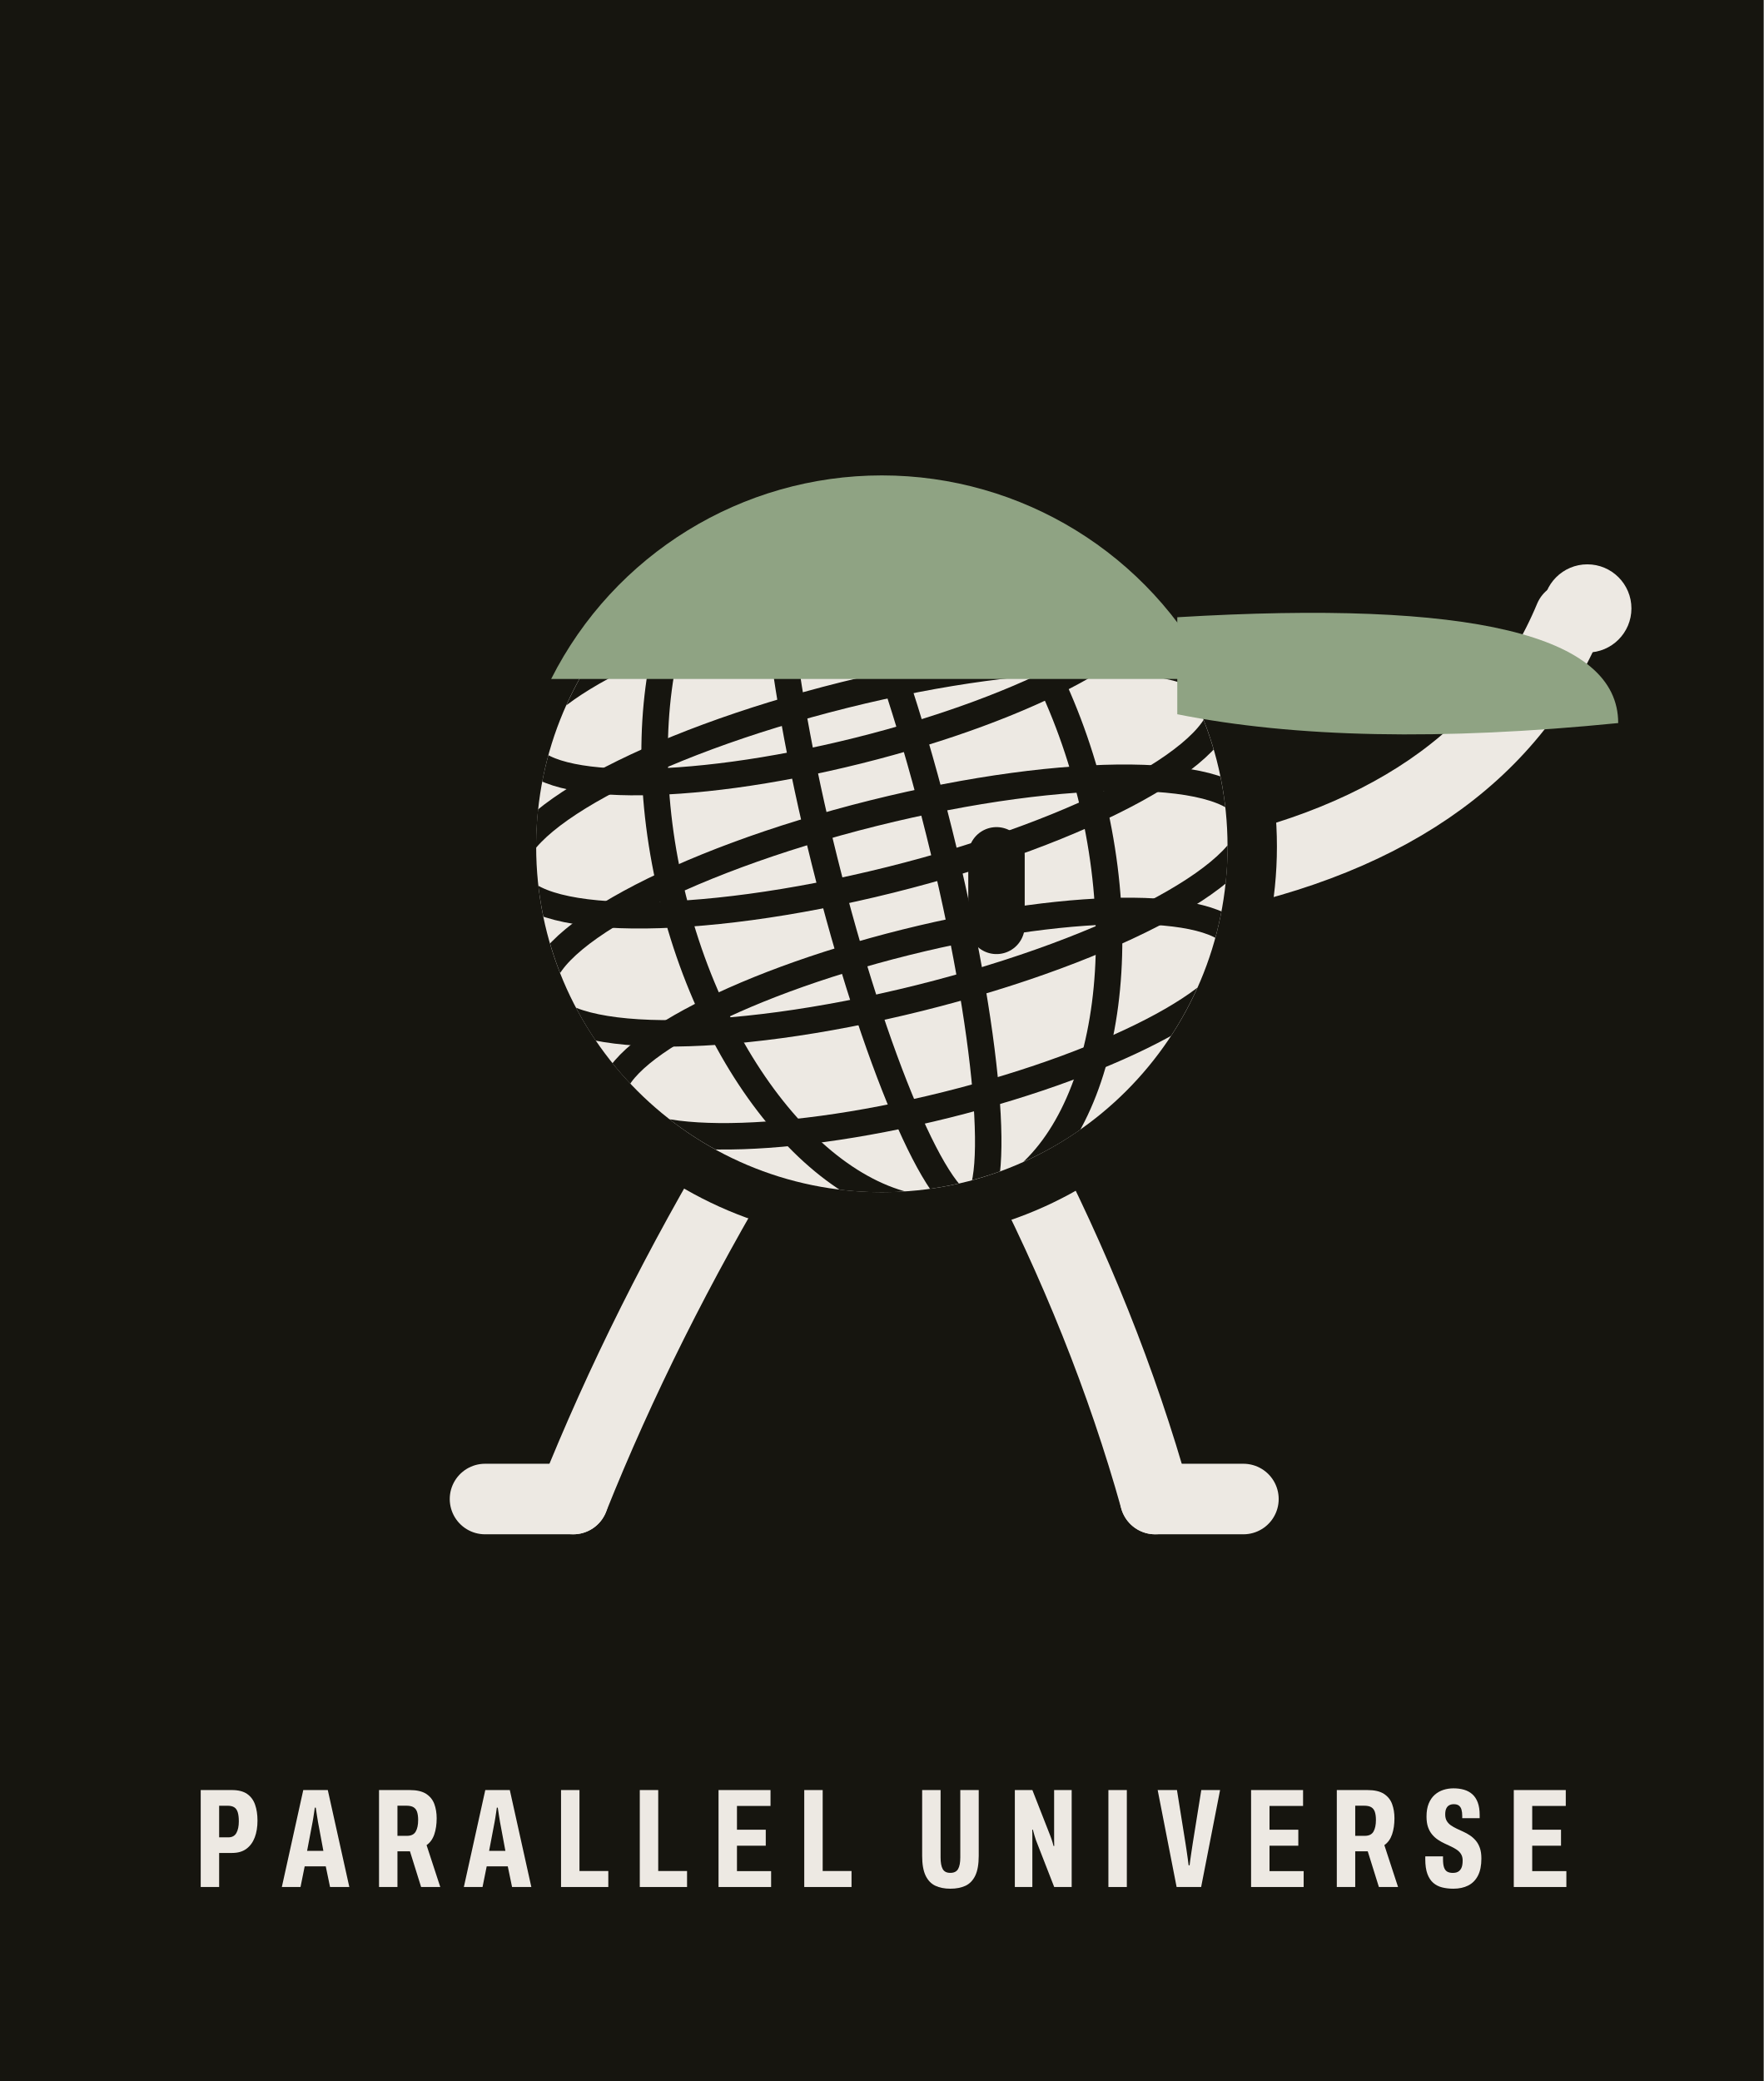
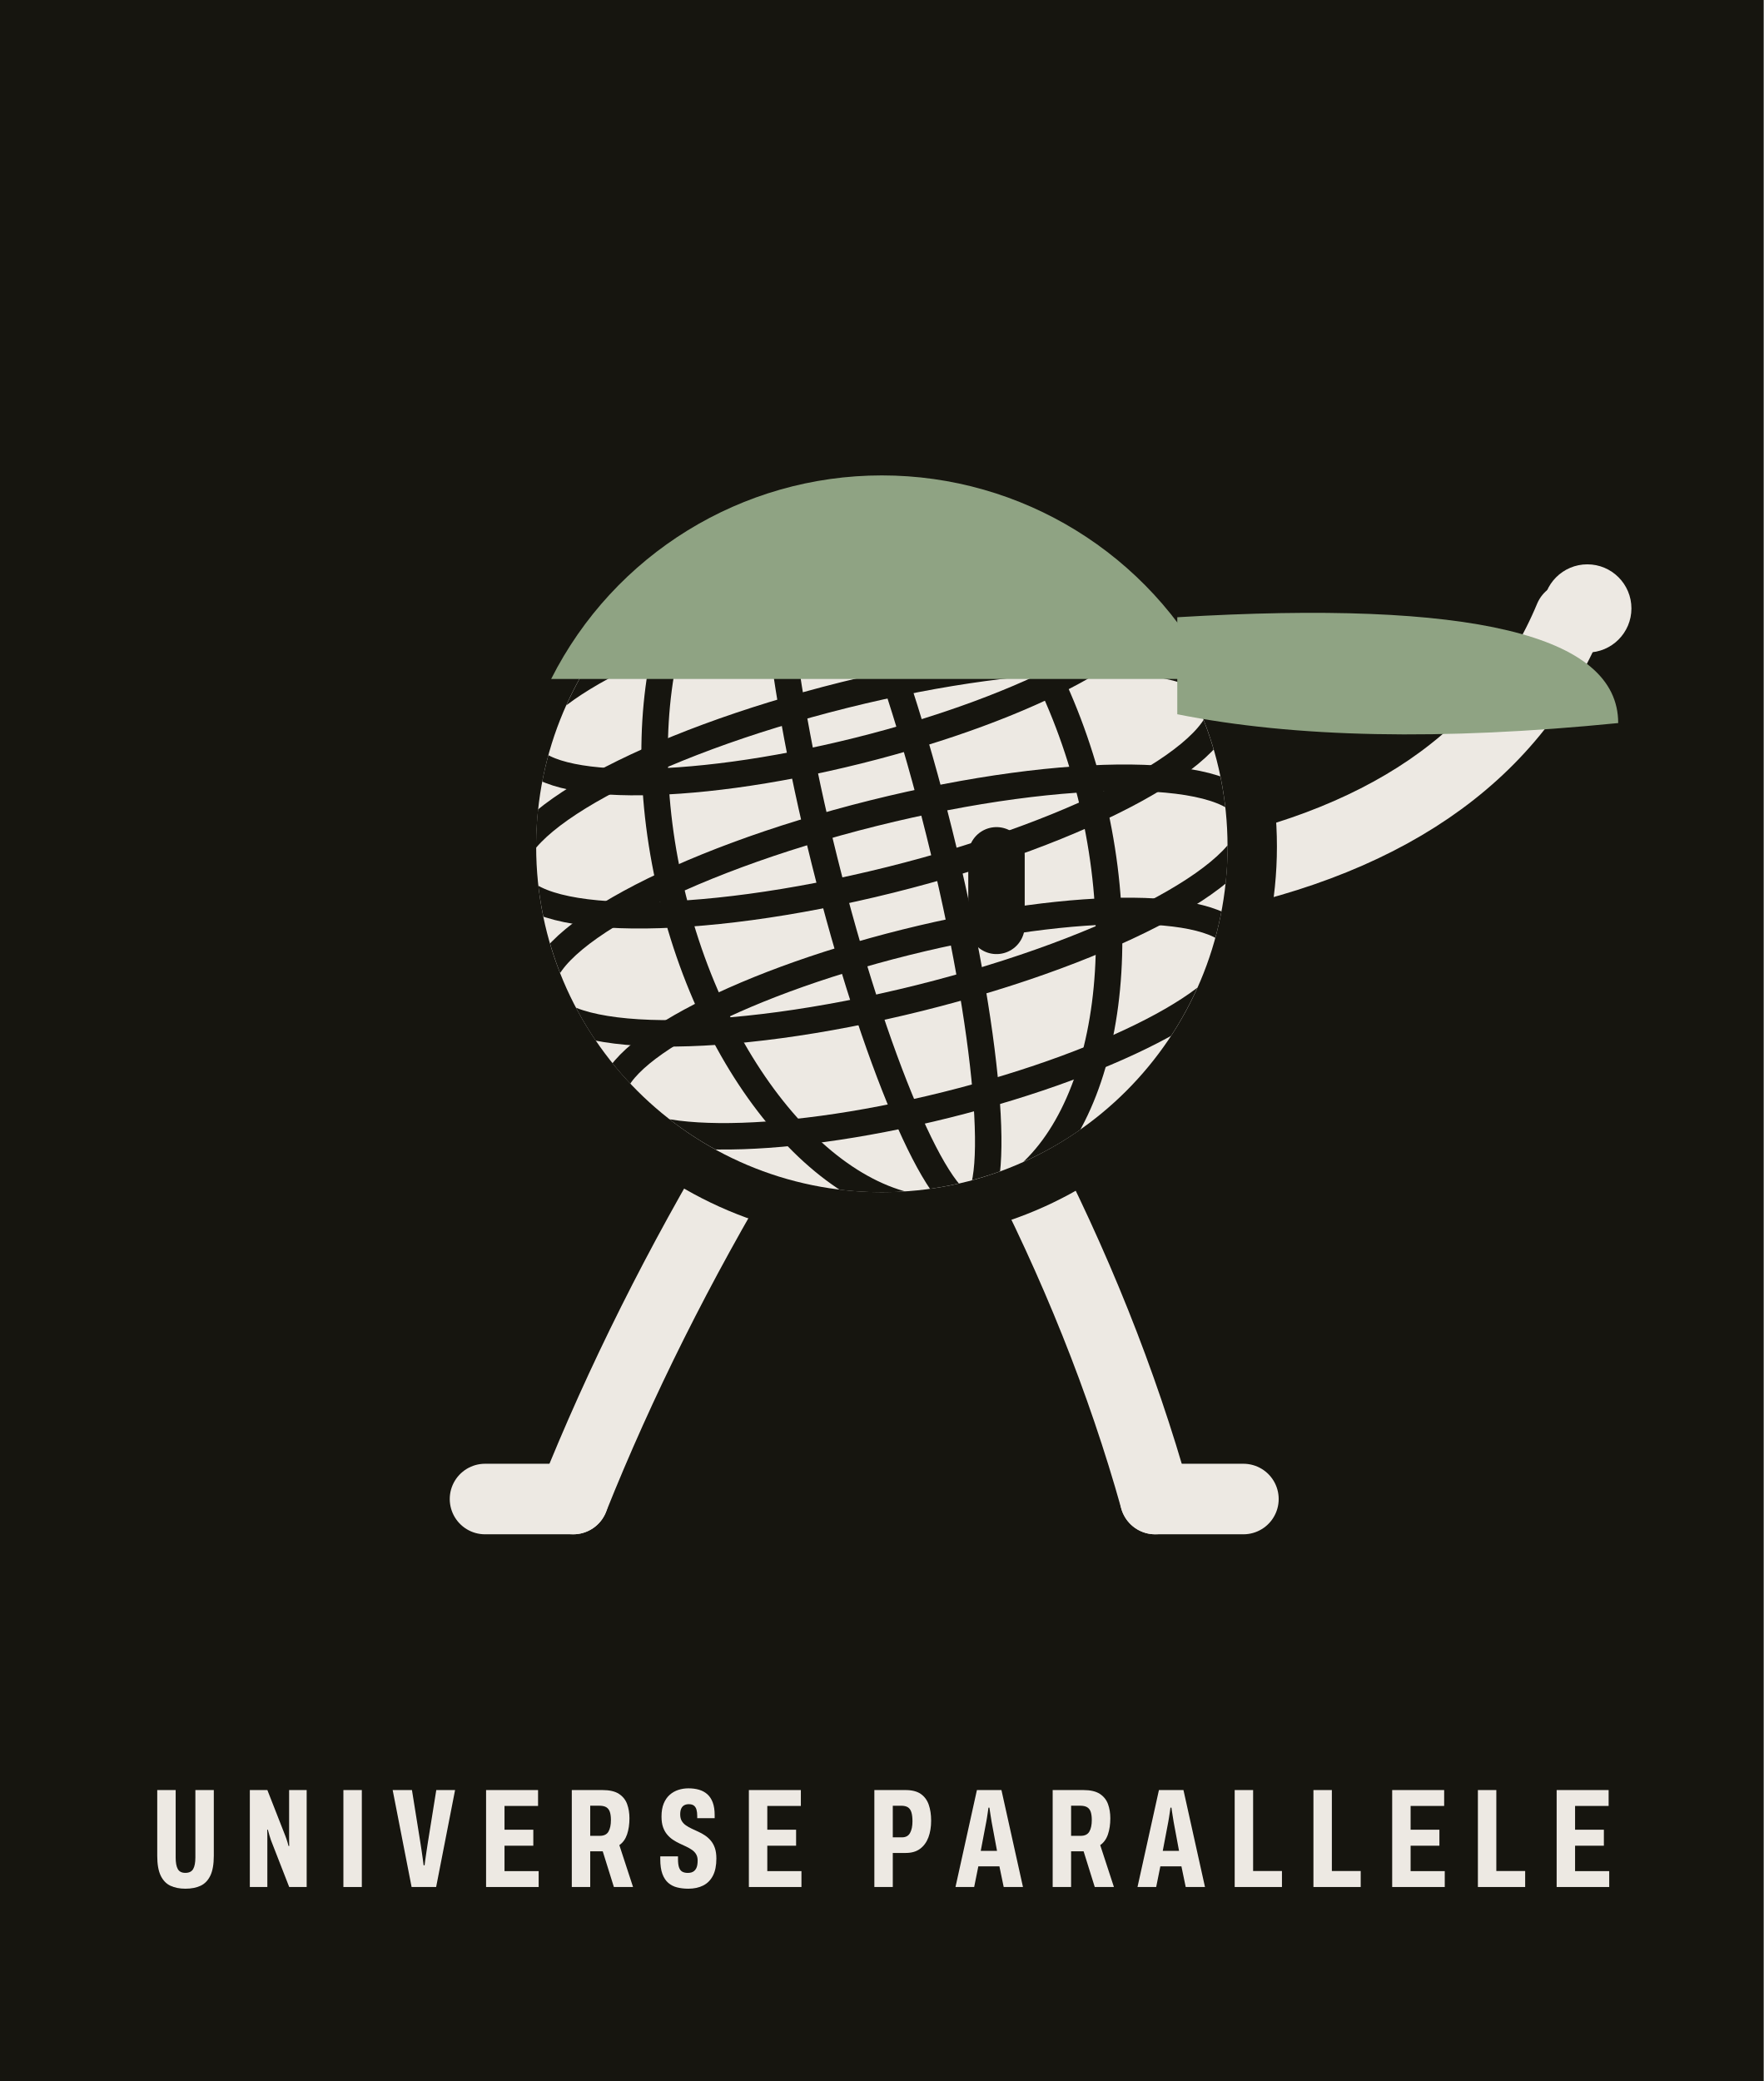
- <svg xmlns="http://www.w3.org/2000/svg" viewBox="0 0 200 236" width="200" height="236" role="img" aria-label="Parallel Universe">
+ <svg xmlns="http://www.w3.org/2000/svg" viewBox="0 0 200 236" width="200" height="236" role="img" aria-label="Universe Parallele">
  <rect width="200" height="236" fill="#16150F" />
  <path d="M134,100 q34,-6 44,-30" fill="none" stroke="#EDE9E3" stroke-width="8" stroke-linecap="round" />
  <circle cx="180" cy="69" r="5" fill="#EDE9E3" />
  <path d="M85,130.0 Q73.0,150.0 65.0,170.0" fill="none" stroke="#EDE9E3" stroke-width="8" stroke-linecap="round" />
  <path d="M65.0,170.0 l-10,0" fill="none" stroke="#EDE9E3" stroke-width="8" stroke-linecap="round" />
  <path d="M115,130.0 Q125.4,150.0 131.0,170.0" fill="none" stroke="#EDE9E3" stroke-width="8" stroke-linecap="round" />
  <path d="M131.0,170.0 l10,0" fill="none" stroke="#EDE9E3" stroke-width="8" stroke-linecap="round" />
  <defs>
    <clipPath id="g">
      <circle cx="100" cy="96" r="39.2" />
    </clipPath>
  </defs>
  <circle cx="100" cy="96" r="42" fill="#EDE9E3" stroke="#16150F" stroke-width="5.6" />
  <g clip-path="url(#g)" transform="rotate(-14 100 96)">
    <ellipse cx="100" cy="75.3" rx="36.6" ry="9.5" fill="none" stroke="#16150F" stroke-width="3.0" />
    <ellipse cx="100" cy="89.1" rx="41.4" ry="10.8" fill="none" stroke="#16150F" stroke-width="3.0" />
    <ellipse cx="100" cy="102.9" rx="41.4" ry="10.8" fill="none" stroke="#16150F" stroke-width="3.0" />
    <ellipse cx="100" cy="116.7" rx="36.6" ry="9.5" fill="none" stroke="#16150F" stroke-width="3.0" />
    <ellipse cx="100" cy="96" rx="6.7" ry="42" fill="none" stroke="#16150F" stroke-width="3.0" />
    <ellipse cx="100" cy="96" rx="24.4" ry="42" fill="none" stroke="#16150F" stroke-width="3.0" />
    <ellipse cx="100" cy="96" rx="42.0" ry="42" fill="none" stroke="#16150F" stroke-width="3.0" />
  </g>
  <g fill="#8FA383" stroke="none">
    <path d="M62.5,77 A42,42 0 0 1 137.5,77 Z" />
    <path d="M133.5,70 Q183.5,67 183.5,82 Q153.5,85 133.5,81 Z" />
  </g>
  <g stroke="#16150F" stroke-width="6.4" stroke-linecap="round">
    <path d="M113,97 l0,8" />
  </g>
  <g fill="#EDE9E3" stroke="none">
-     <path transform="translate(21.97 214.00) scale(0.016 -0.016)" d="M49.4 0.0V687.2H269.7Q338.6 687.2 378.1 659.9Q417.6 632.6 434.7 583.7Q451.8 534.8 451.8 470.3Q451.8 403.0 432.4 351.6Q413.0 300.3 373.4 270.8Q333.8 241.4 272.2 241.4H180.0V0.0ZM180.0 352.0H245.1Q285.1 352.0 302.3 383.0Q319.5 414.0 319.5 465.1Q319.5 505.0 311.9 529.5Q304.3 554.1 286.9 565.1Q269.5 576.1 238.9 576.1H180.0Z" />
-     <path transform="translate(31.96 214.00) scale(0.016 -0.016)" d="M0.0 0.0 151.9 687.2H325.7L478.3 0.0H341.7L311.3 146.4H161.9L132.4 0.0ZM179.0 256.1H294.4L256.2 461.0Q255.2 467.7 253.3 479.5Q251.4 491.4 249.0 506.0Q246.6 520.6 244.5 535.2Q242.4 549.7 240.4 562.4H233.7Q231.7 547.3 228.8 528.1Q226.0 508.9 223.1 490.7Q220.2 472.5 218.0 461.0Z" />
-     <path transform="translate(42.19 214.00) scale(0.016 -0.016)" d="M49.4 0.0V687.2H266.3Q341.7 687.2 383.2 660.4Q424.6 633.6 441.3 588.3Q458.0 543.0 458.0 487.2Q458.0 423.0 441.2 373.2Q424.3 323.3 386.4 296.9L483.5 0.0H347.7L268.7 252.9H180.0V0.0ZM180.0 362.7H247.8Q292.1 362.7 309.4 392.9Q326.7 423.1 326.7 474.7Q326.7 509.2 319.3 531.8Q311.9 554.3 294.1 565.3Q276.3 576.3 243.1 576.3H180.0Z" />
-     <path transform="translate(52.60 214.00) scale(0.016 -0.016)" d="M0.0 0.0 151.9 687.2H325.7L478.3 0.0H341.7L311.3 146.4H161.9L132.4 0.0ZM179.0 256.1H294.4L256.2 461.0Q255.2 467.7 253.3 479.5Q251.4 491.4 249.0 506.0Q246.6 520.6 244.5 535.2Q242.4 549.7 240.4 562.4H233.7Q231.7 547.3 228.8 528.1Q226.0 508.9 223.1 490.7Q220.2 472.5 218.0 461.0Z" />
-     <path transform="translate(62.83 214.00) scale(0.016 -0.016)" d="M49.4 0.0V687.2H180.0V113.4H384.4V0.0Z" />
-     <path transform="translate(71.76 214.00) scale(0.016 -0.016)" d="M49.4 0.0V687.2H180.0V113.4H384.4V0.0Z" />
-     <path transform="translate(80.69 214.00) scale(0.016 -0.016)" d="M49.4 0.0V687.2H417.8V574.6H180.0V406.1H384.1V292.7H180.0V112.6H422.0V0.0Z" />
-     <path transform="translate(90.41 214.00) scale(0.016 -0.016)" d="M49.4 0.0V687.2H180.0V113.4H384.4V0.0Z" />
-     <path transform="translate(103.86 214.00) scale(0.016 -0.016)" d="M244.2 -12.0Q182.7 -12.0 138.0 8.9Q93.3 29.9 68.8 80.9Q44.4 132.0 44.4 220.6V687.2H175.0V209.8Q175.0 154.5 190.1 127.3Q205.3 100.2 243.7 100.2Q283.2 100.2 299.0 127.3Q314.7 154.5 314.7 209.8V687.2H445.3V220.6Q445.3 132.0 420.9 80.9Q396.4 29.9 351.6 8.9Q306.7 -12.0 244.2 -12.0Z" />
-     <path transform="translate(114.29 214.00) scale(0.016 -0.016)" d="M49.4 0.0V687.2H173.7L302.0 359.7Q305.0 351.8 308.9 340.4Q312.8 329.0 316.7 316.2Q320.6 303.3 323.6 290.8H328.6Q327.8 310.4 327.8 329.2Q327.8 348.0 327.8 359.7V687.2H452.2V0.0H328.4L199.5 330.9Q195.1 343.8 188.9 364.0Q182.7 384.3 177.0 406.6H172.7Q173.5 390.5 173.5 369.5Q173.5 348.5 173.5 330.9V0.0Z" />
-     <path transform="translate(124.90 214.00) scale(0.016 -0.016)" d="M49.4 0.0V687.2H180.0V0.0Z" />
-     <path transform="translate(131.14 214.00) scale(0.016 -0.016)" d="M142.8 0.0 8.6 687.2H145.3L205.4 312.0Q209.0 291.6 212.9 263.1Q216.9 234.6 221.2 205.4Q225.6 176.2 228.1 154.0H234.8Q236.0 165.2 239.1 187.8Q242.1 210.3 246.9 242.0Q251.6 273.6 257.5 312.0L317.7 687.2H450.9L316.7 0.0Z" />
-     <path transform="translate(141.08 214.00) scale(0.016 -0.016)" d="M49.4 0.0V687.2H417.8V574.6H180.0V406.1H384.1V292.7H180.0V112.6H422.0V0.0Z" />
-     <path transform="translate(150.80 214.00) scale(0.016 -0.016)" d="M49.4 0.0V687.2H266.3Q341.7 687.2 383.2 660.4Q424.6 633.6 441.3 588.3Q458.0 543.0 458.0 487.2Q458.0 423.0 441.2 373.2Q424.3 323.3 386.4 296.9L483.5 0.0H347.7L268.7 252.9H180.0V0.0ZM180.0 362.7H247.8Q292.1 362.7 309.4 392.9Q326.7 423.1 326.7 474.7Q326.7 509.2 319.3 531.8Q311.9 554.3 294.1 565.3Q276.3 576.3 243.1 576.3H180.0Z" />
-     <path transform="translate(161.21 214.00) scale(0.016 -0.016)" d="M224.8 -12.0Q182.1 -12.0 145.9 -3.0Q109.6 6.0 82.7 29.1Q55.9 52.2 40.8 93.0Q25.8 133.9 25.8 197.7Q25.8 202.1 25.8 207.6Q25.8 213.2 26.0 217.2H151.5Q151.5 212.2 151.5 207.1Q151.5 202.0 151.5 197.0Q151.5 160.0 158.8 138.8Q166.2 117.6 181.6 108.8Q197.0 100.0 221.1 100.0Q235.2 100.0 246.0 103.1Q256.9 106.3 265.6 113.4Q274.3 120.6 279.9 130.9Q285.6 141.2 288.1 155.4Q290.7 169.7 290.7 188.1Q290.7 214.1 279.9 232.2Q269.1 250.3 250.7 263.0Q232.2 275.8 209.7 286.5Q187.1 297.1 162.6 308.5Q138.2 319.9 115.6 335.0Q93.0 350.1 74.6 372.0Q56.1 393.8 45.3 424.6Q34.6 455.4 34.6 499.4Q34.6 553.2 50.0 591.2Q65.4 629.1 92.3 653.1Q119.2 677.0 153.5 688.2Q187.9 699.4 225.8 699.4Q266.8 699.4 300.8 689.4Q334.9 679.4 359.5 657.4Q384.2 635.4 397.7 599.2Q411.3 563.0 411.3 510.6V487.8H287.8V503.0Q287.8 530.1 282.4 548.7Q277.0 567.2 264.1 577.1Q251.3 587.0 227.6 587.0Q209.7 587.0 195.9 579.7Q182.1 572.3 174.6 556.4Q167.1 540.5 167.1 514.4Q167.1 487.1 177.9 468.6Q188.7 450.1 207.3 437.2Q225.8 424.4 248.4 413.7Q271.0 403.0 295.3 392.0Q319.7 381.0 342.2 366.0Q364.8 351.0 383.3 329.4Q401.9 307.8 412.7 276.8Q423.5 245.8 423.5 202.0Q423.5 127.8 399.2 80.6Q374.8 33.3 330.2 10.7Q285.5 -12.0 224.8 -12.0Z" />
-     <path transform="translate(170.87 214.00) scale(0.016 -0.016)" d="M49.4 0.0V687.2H417.8V574.6H180.0V406.1H384.1V292.7H180.0V112.6H422.0V0.0Z" />
+     <path transform="translate(17.12 214.00) scale(0.016 -0.016)" d="M244.2 -12.0Q182.7 -12.0 138.0 8.9Q93.3 29.9 68.8 80.9Q44.4 132.0 44.4 220.6V687.2H175.0V209.8Q175.0 154.5 190.1 127.3Q205.3 100.2 243.7 100.2Q283.2 100.2 299.0 127.3Q314.7 154.5 314.7 209.8V687.2H445.3V220.6Q445.3 132.0 420.9 80.9Q396.4 29.9 351.6 8.9Q306.7 -12.0 244.2 -12.0Z" />
+     <path transform="translate(27.54 214.00) scale(0.016 -0.016)" d="M49.4 0.0V687.2H173.7L302.0 359.7Q305.0 351.8 308.9 340.4Q312.8 329.0 316.7 316.2Q320.6 303.3 323.6 290.8H328.6Q327.8 310.4 327.8 329.2Q327.8 348.0 327.8 359.7V687.2H452.2V0.0H328.4L199.5 330.9Q195.1 343.8 188.9 364.0Q182.7 384.3 177.0 406.6H172.7Q173.5 390.5 173.5 369.5Q173.5 348.5 173.5 330.9V0.0Z" />
+     <path transform="translate(38.15 214.00) scale(0.016 -0.016)" d="M49.4 0.0V687.2H180.0V0.0Z" />
+     <path transform="translate(44.39 214.00) scale(0.016 -0.016)" d="M142.8 0.0 8.6 687.2H145.3L205.4 312.0Q209.0 291.6 212.9 263.1Q216.9 234.6 221.2 205.4Q225.6 176.2 228.1 154.0H234.8Q236.0 165.2 239.1 187.8Q242.1 210.3 246.9 242.0Q251.6 273.6 257.5 312.0L317.7 687.2H450.9L316.7 0.0Z" />
+     <path transform="translate(54.33 214.00) scale(0.016 -0.016)" d="M49.4 0.0V687.2H417.8V574.6H180.0V406.1H384.1V292.7H180.0V112.6H422.0V0.0Z" />
+     <path transform="translate(64.05 214.00) scale(0.016 -0.016)" d="M49.4 0.0V687.2H266.3Q341.7 687.2 383.2 660.4Q424.6 633.6 441.3 588.3Q458.0 543.0 458.0 487.2Q458.0 423.0 441.2 373.2Q424.3 323.3 386.4 296.9L483.5 0.0H347.7L268.7 252.9H180.0V0.0ZM180.0 362.7H247.8Q292.1 362.7 309.4 392.9Q326.7 423.1 326.7 474.7Q326.7 509.2 319.3 531.8Q311.9 554.3 294.1 565.3Q276.3 576.3 243.1 576.3H180.0Z" />
+     <path transform="translate(74.46 214.00) scale(0.016 -0.016)" d="M224.8 -12.0Q182.1 -12.0 145.9 -3.0Q109.6 6.0 82.7 29.1Q55.9 52.2 40.8 93.0Q25.8 133.9 25.8 197.7Q25.8 202.1 25.8 207.6Q25.8 213.2 26.0 217.2H151.5Q151.5 212.2 151.5 207.1Q151.5 202.0 151.5 197.0Q151.5 160.0 158.8 138.8Q166.2 117.6 181.6 108.8Q197.0 100.0 221.1 100.0Q235.2 100.0 246.0 103.1Q256.9 106.3 265.6 113.4Q274.3 120.6 279.9 130.9Q285.6 141.2 288.1 155.4Q290.7 169.7 290.7 188.1Q290.7 214.1 279.9 232.2Q269.1 250.3 250.7 263.0Q232.2 275.8 209.7 286.5Q187.1 297.1 162.6 308.5Q138.2 319.9 115.6 335.0Q93.0 350.1 74.6 372.0Q56.1 393.8 45.3 424.6Q34.6 455.4 34.6 499.4Q34.6 553.2 50.0 591.2Q65.4 629.1 92.3 653.1Q119.2 677.0 153.5 688.2Q187.9 699.4 225.8 699.4Q266.8 699.4 300.8 689.4Q334.9 679.4 359.5 657.4Q384.2 635.4 397.7 599.2Q411.3 563.0 411.3 510.6V487.8H287.8V503.0Q287.8 530.1 282.4 548.7Q277.0 567.2 264.1 577.1Q251.3 587.0 227.6 587.0Q209.7 587.0 195.9 579.7Q182.1 572.3 174.6 556.4Q167.1 540.5 167.1 514.4Q167.1 487.1 177.9 468.6Q188.7 450.1 207.3 437.2Q225.8 424.4 248.4 413.7Q271.0 403.0 295.3 392.0Q319.7 381.0 342.2 366.0Q364.8 351.0 383.3 329.4Q401.9 307.8 412.7 276.8Q423.5 245.8 423.5 202.0Q423.5 127.8 399.2 80.6Q374.8 33.3 330.2 10.7Q285.5 -12.0 224.8 -12.0Z" />
+     <path transform="translate(84.13 214.00) scale(0.016 -0.016)" d="M49.4 0.0V687.2H417.8V574.6H180.0V406.1H384.1V292.7H180.0V112.6H422.0V0.0Z" />
+     <path transform="translate(98.36 214.00) scale(0.016 -0.016)" d="M49.4 0.0V687.2H269.7Q338.6 687.2 378.1 659.9Q417.6 632.6 434.7 583.7Q451.8 534.8 451.8 470.3Q451.8 403.0 432.4 351.6Q413.0 300.3 373.4 270.8Q333.8 241.4 272.2 241.4H180.0V0.0ZM180.0 352.0H245.1Q285.1 352.0 302.3 383.0Q319.5 414.0 319.5 465.1Q319.5 505.0 311.9 529.5Q304.3 554.1 286.9 565.1Q269.5 576.1 238.9 576.1H180.0Z" />
+     <path transform="translate(108.35 214.00) scale(0.016 -0.016)" d="M0.0 0.0 151.9 687.2H325.7L478.3 0.0H341.7L311.3 146.4H161.9L132.4 0.0ZM179.0 256.1H294.4L256.2 461.0Q255.2 467.7 253.3 479.5Q251.4 491.4 249.0 506.0Q246.6 520.6 244.5 535.2Q242.4 549.7 240.4 562.4H233.7Q231.7 547.3 228.8 528.1Q226.0 508.9 223.1 490.7Q220.2 472.5 218.0 461.0Z" />
+     <path transform="translate(118.58 214.00) scale(0.016 -0.016)" d="M49.4 0.0V687.2H266.3Q341.7 687.2 383.2 660.4Q424.6 633.6 441.3 588.3Q458.0 543.0 458.0 487.2Q458.0 423.0 441.2 373.2Q424.3 323.3 386.4 296.9L483.5 0.0H347.7L268.7 252.9H180.0V0.0ZM180.0 362.7H247.8Q292.1 362.7 309.4 392.9Q326.7 423.1 326.7 474.7Q326.7 509.2 319.3 531.8Q311.9 554.3 294.1 565.3Q276.3 576.3 243.1 576.3H180.0Z" />
+     <path transform="translate(128.99 214.00) scale(0.016 -0.016)" d="M0.0 0.0 151.9 687.2H325.7L478.3 0.0H341.7L311.3 146.4H161.9L132.4 0.0ZM179.0 256.1H294.4L256.2 461.0Q255.2 467.7 253.3 479.5Q251.4 491.4 249.0 506.0Q246.6 520.6 244.5 535.2Q242.4 549.7 240.4 562.4H233.7Q231.7 547.3 228.8 528.1Q226.0 508.9 223.1 490.7Q220.2 472.5 218.0 461.0Z" />
+     <path transform="translate(139.22 214.00) scale(0.016 -0.016)" d="M49.4 0.0V687.2H180.0V113.4H384.4V0.0Z" />
+     <path transform="translate(148.15 214.00) scale(0.016 -0.016)" d="M49.4 0.0V687.2H180.0V113.4H384.4V0.0Z" />
+     <path transform="translate(157.08 214.00) scale(0.016 -0.016)" d="M49.4 0.0V687.2H417.8V574.6H180.0V406.1H384.1V292.7H180.0V112.6H422.0V0.0Z" />
+     <path transform="translate(166.80 214.00) scale(0.016 -0.016)" d="M49.4 0.0V687.2H180.0V113.4H384.4V0.0Z" />
+     <path transform="translate(175.73 214.00) scale(0.016 -0.016)" d="M49.4 0.0V687.2H417.8V574.6H180.0V406.1H384.1V292.7H180.0V112.6H422.0V0.0Z" />
  </g>
</svg>
